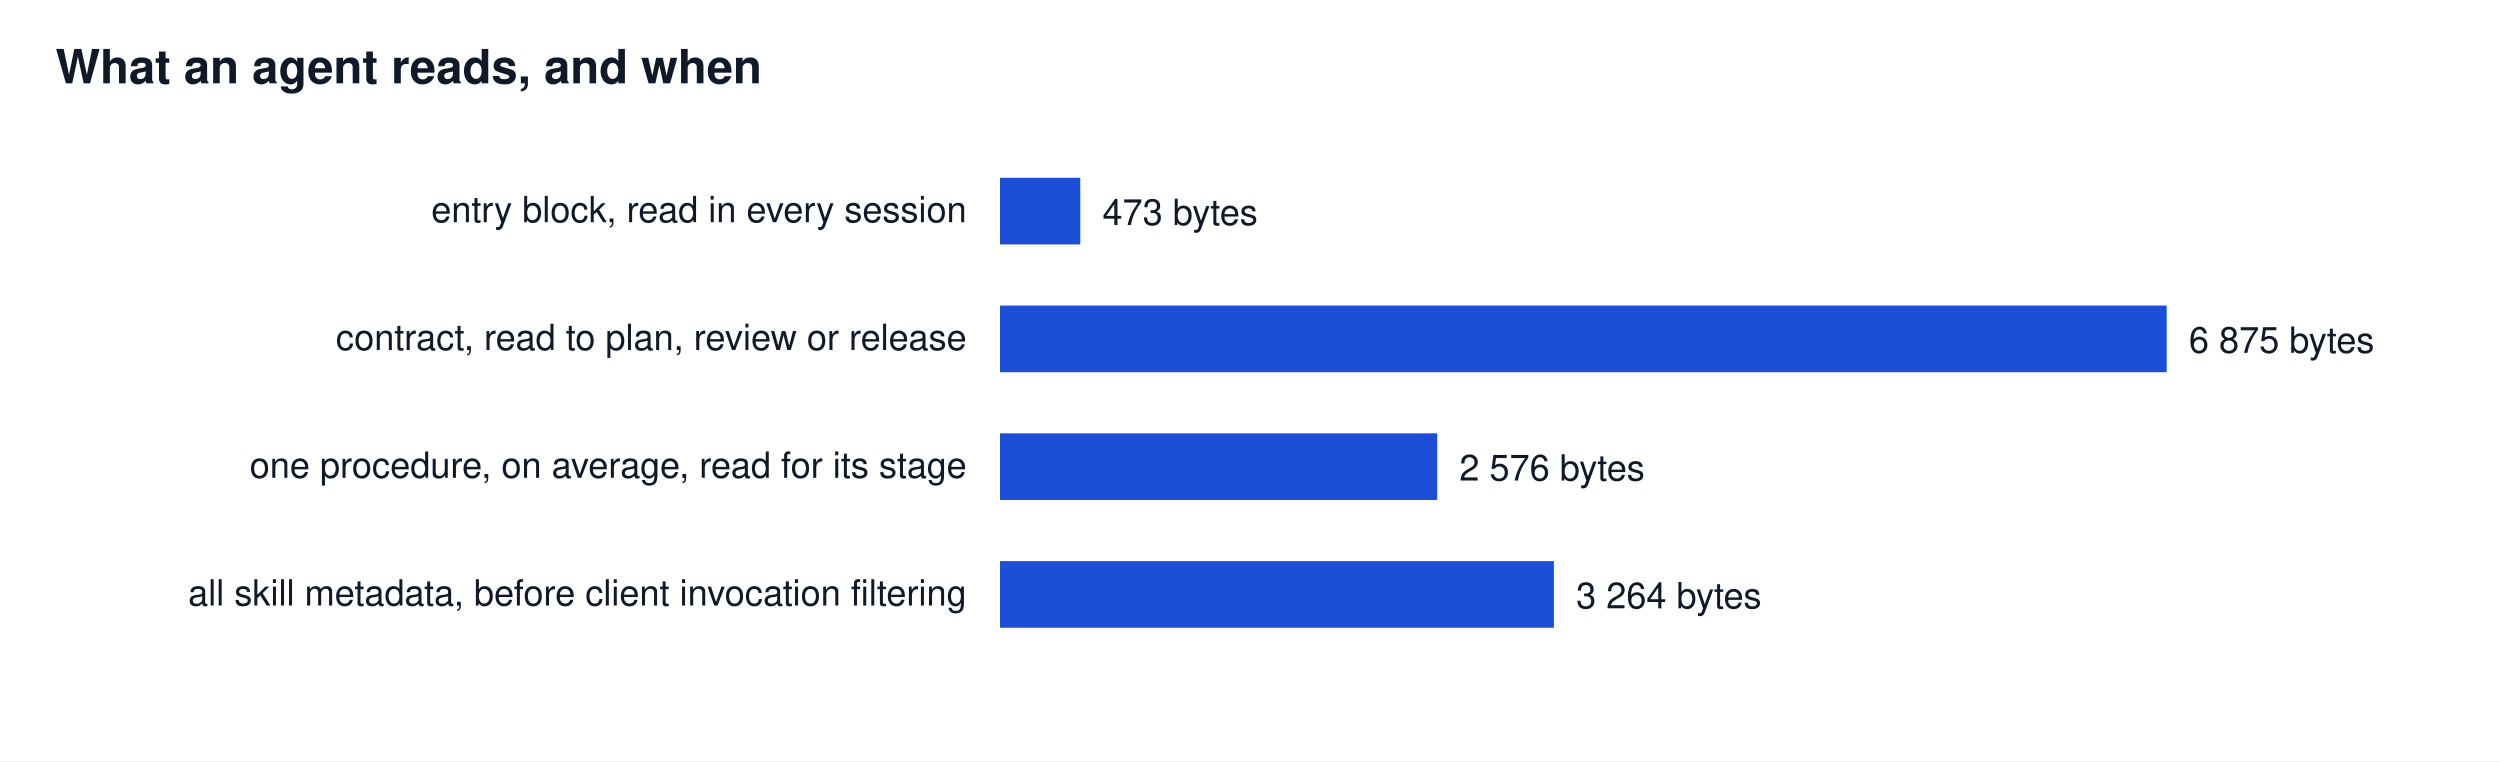
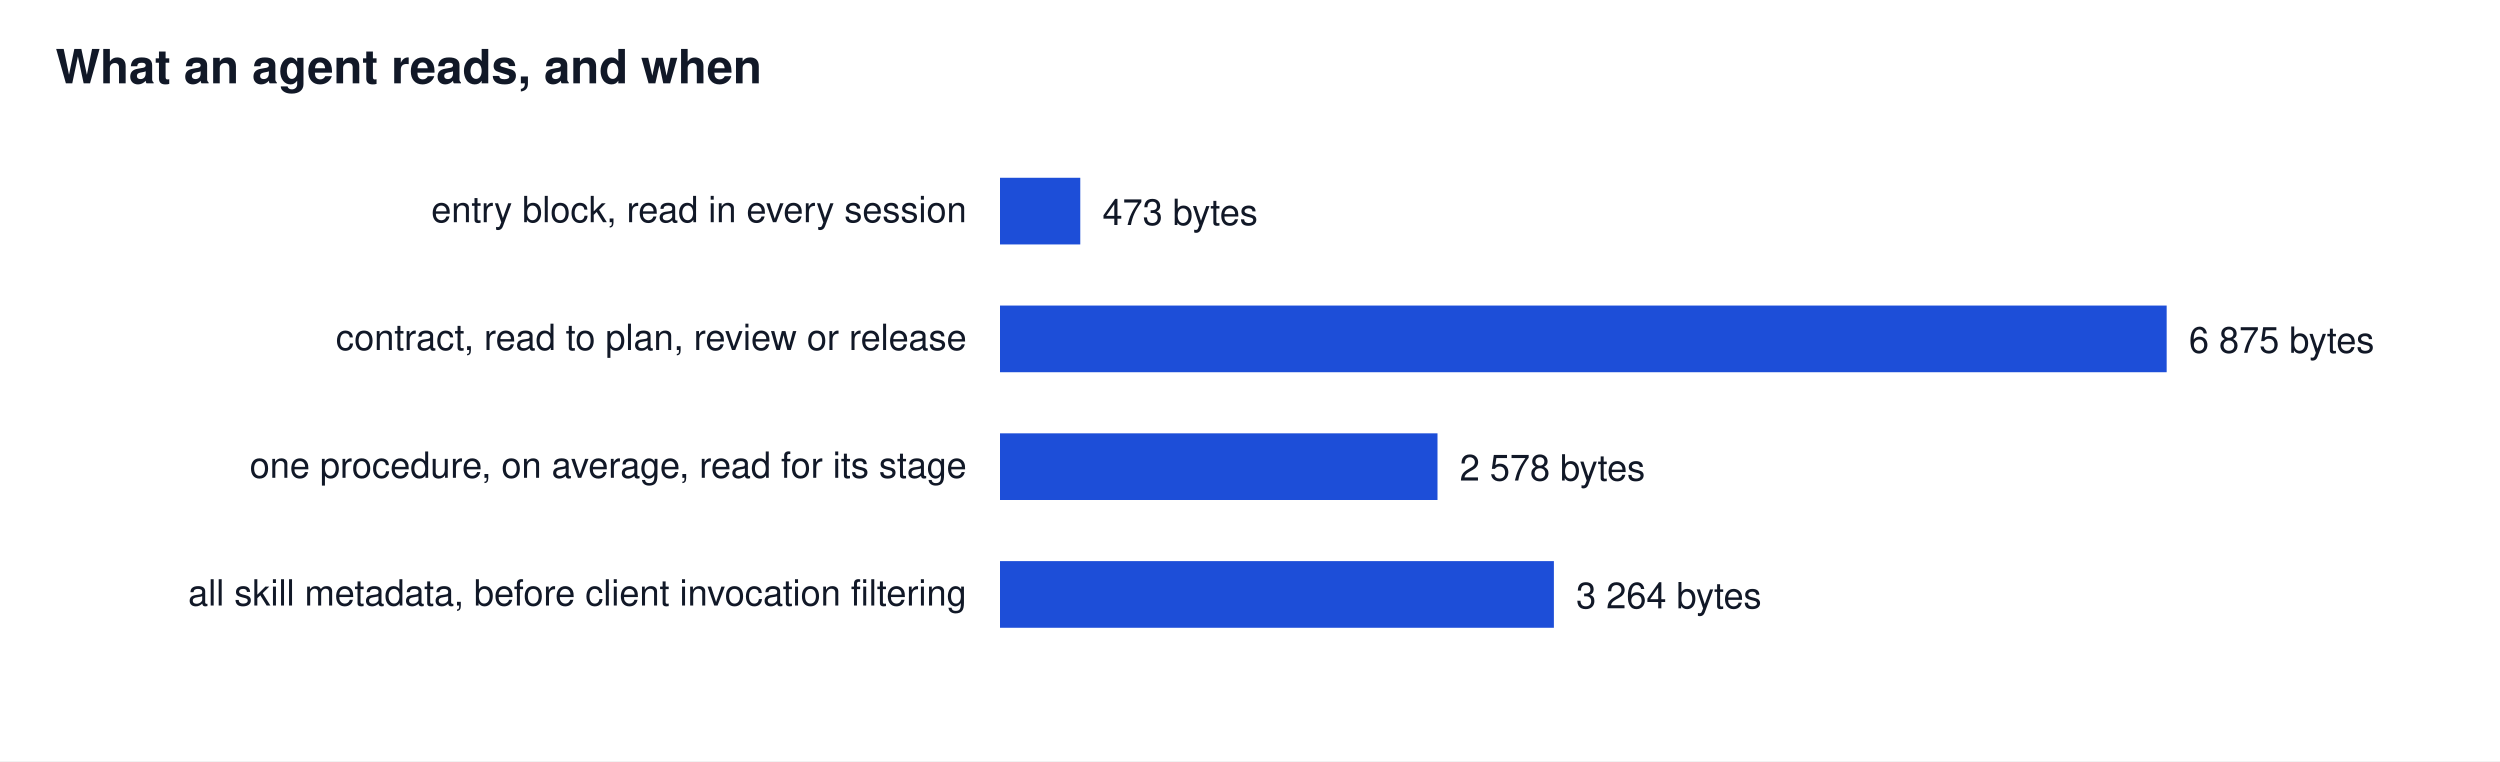
<svg xmlns="http://www.w3.org/2000/svg" viewBox="0 0 900 274" width="900" height="274" role="img" aria-labelledby="title desc" font-family="Helvetica, Arial, sans-serif">
  <rect width="900" height="274" fill="#ffffff" />
  <text x="20" y="30" font-size="17" text-anchor="start" fill="#111827" font-weight="bold">What an agent reads, and when</text>
  <text x="348" y="80" font-size="13" text-anchor="end" fill="#111827" font-weight="normal">entry block, read in every session</text>
  <rect x="360" y="64" width="28.9" height="24" fill="#1d4ed8" />
  <text x="396.896" y="81" font-size="13" text-anchor="start" fill="#111827" font-weight="normal">473 bytes</text>
  <text x="348" y="126" font-size="13" text-anchor="end" fill="#111827" font-weight="normal">contract, read to plan, review or release</text>
  <rect x="360" y="110" width="420.0" height="24" fill="#1d4ed8" />
  <text x="788.0" y="127" font-size="13" text-anchor="start" fill="#111827" font-weight="normal">6 875 bytes</text>
  <text x="348" y="172" font-size="13" text-anchor="end" fill="#111827" font-weight="normal">one procedure, on average, read for its stage</text>
-   <rect x="360" y="156" width="157.4" height="24" fill="#1d4ed8" />
-   <text x="525.37" y="173" font-size="13" text-anchor="start" fill="#111827" font-weight="normal">2 576 bytes</text>
+   <rect x="360" y="156" width="157.5" height="24" fill="#1d4ed8" />
+   <text x="525.492" y="173" font-size="13" text-anchor="start" fill="#111827" font-weight="normal">2 578 bytes</text>
  <text x="348" y="218" font-size="13" text-anchor="end" fill="#111827" font-weight="normal">all skill metadata, before client invocation filtering</text>
  <rect x="360" y="202" width="199.4" height="24" fill="#1d4ed8" />
  <text x="567.401" y="219" font-size="13" text-anchor="start" fill="#111827" font-weight="normal">3 264 bytes</text>
</svg>
